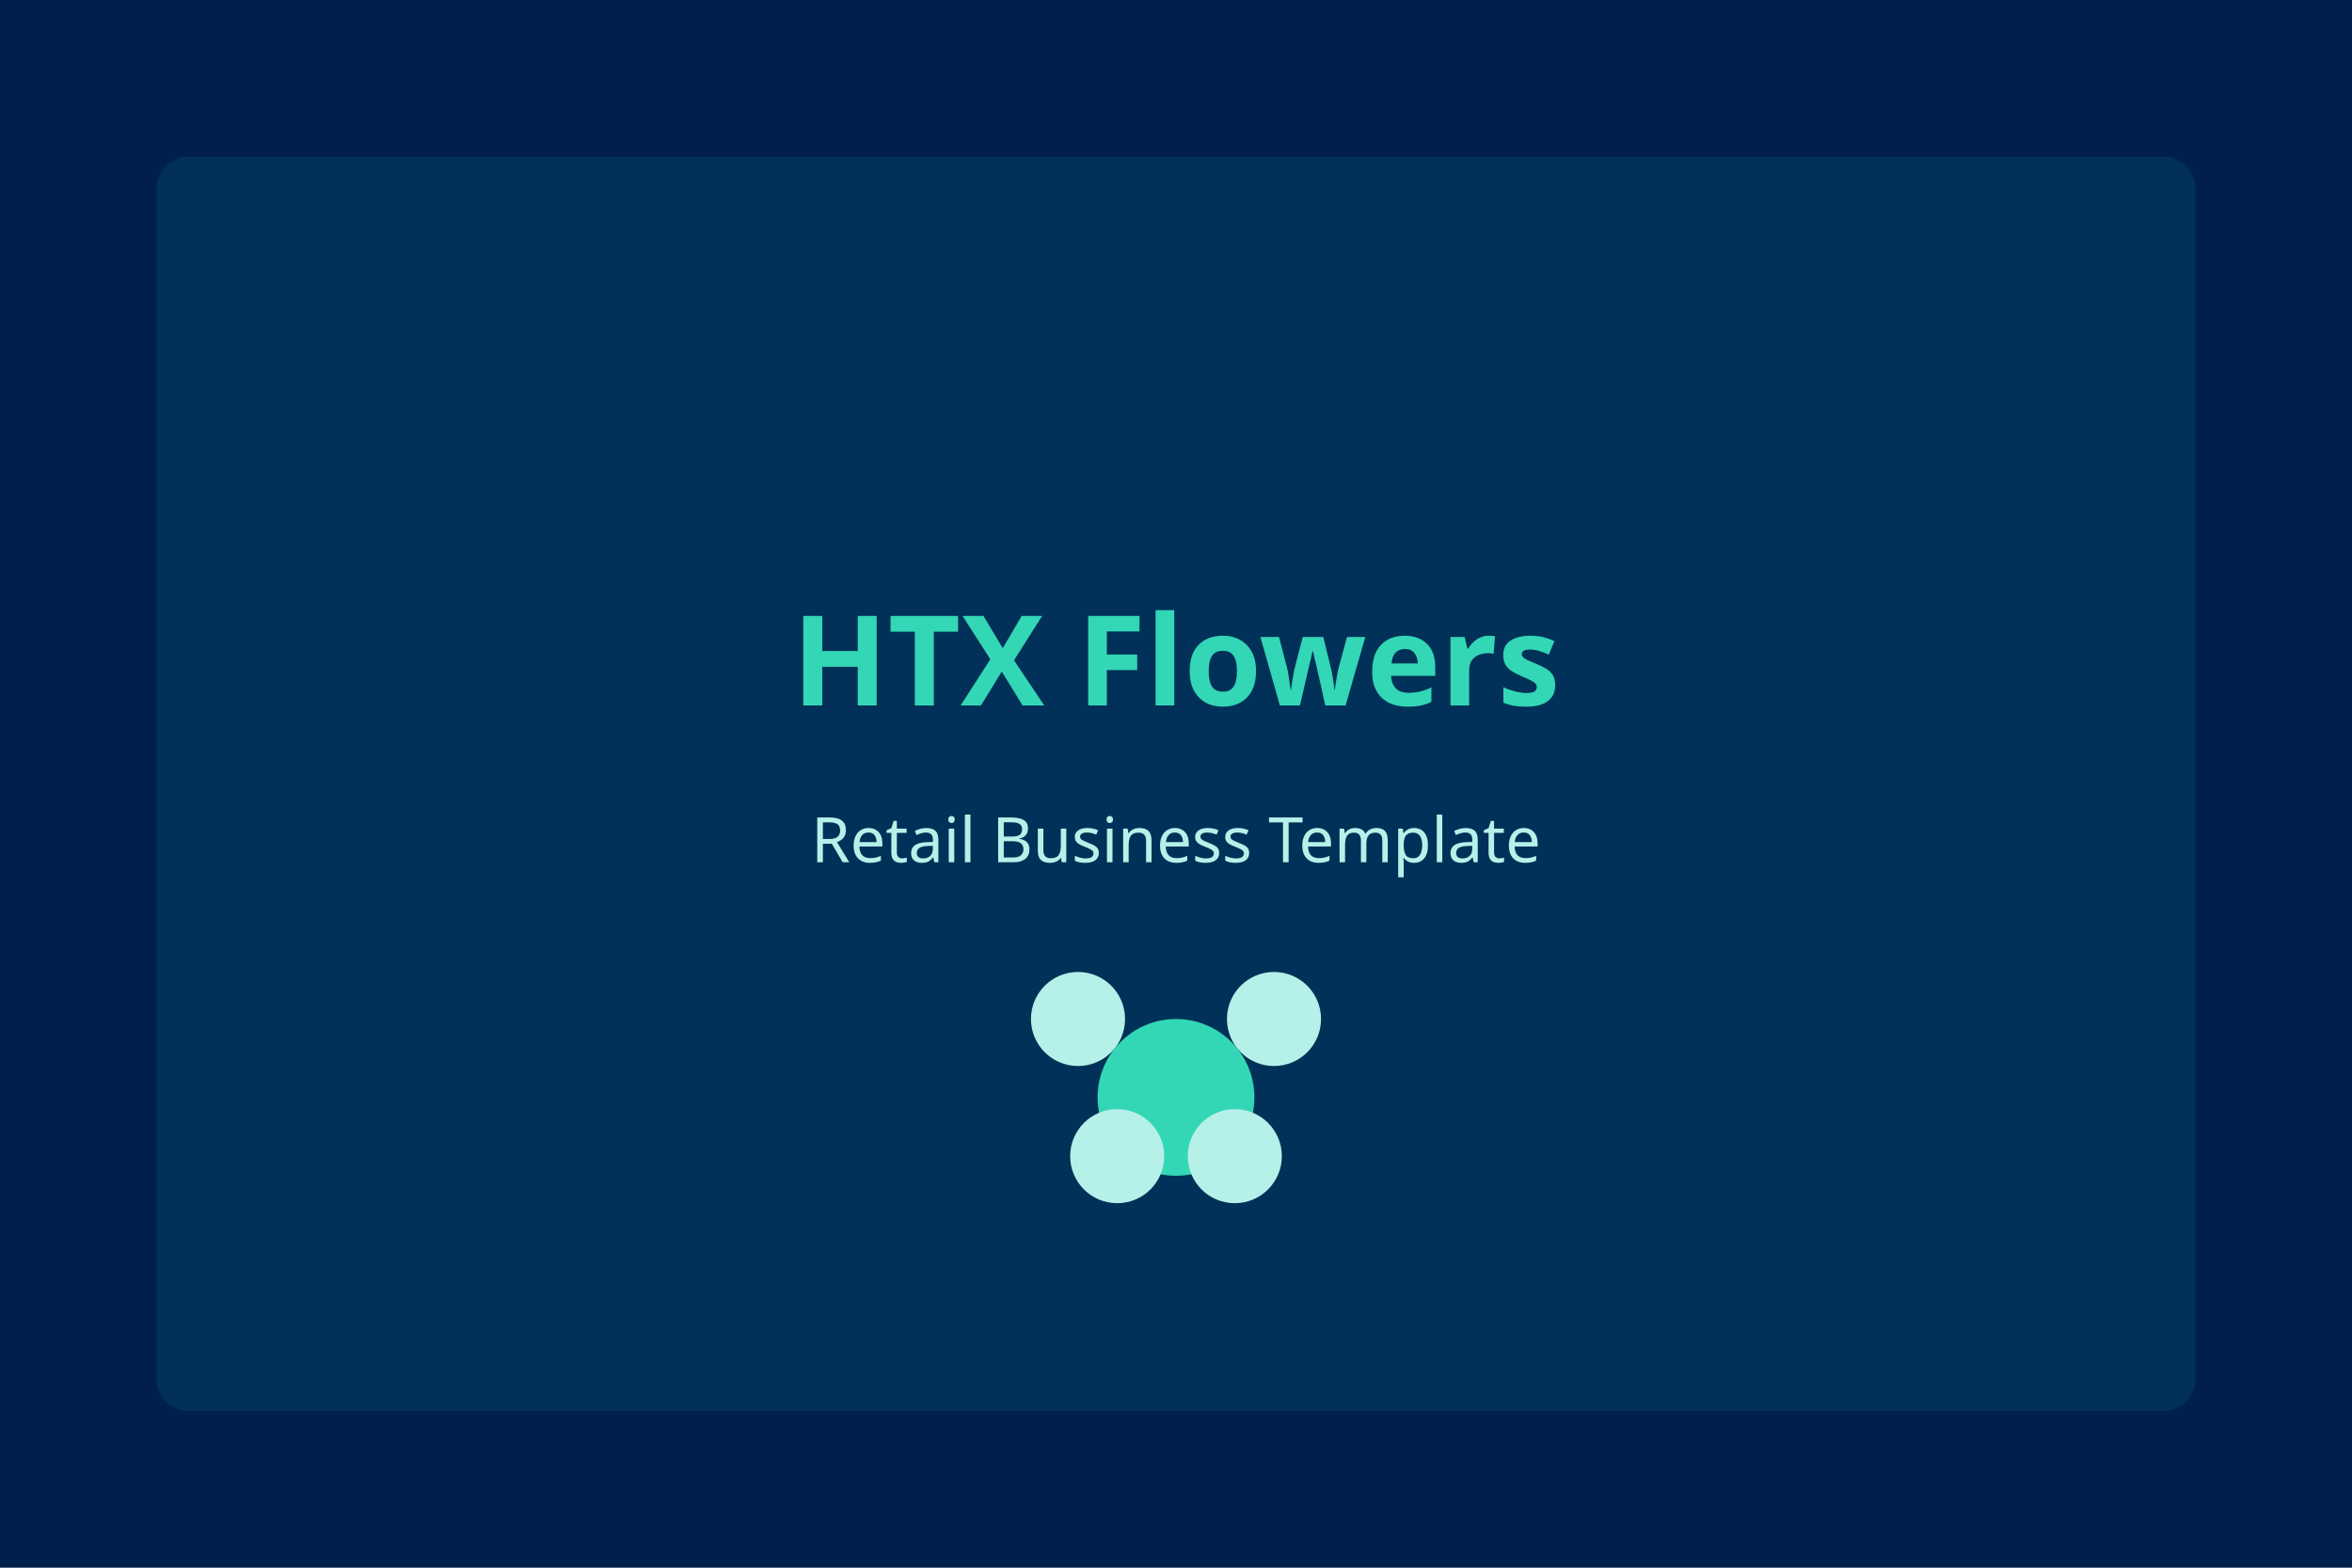
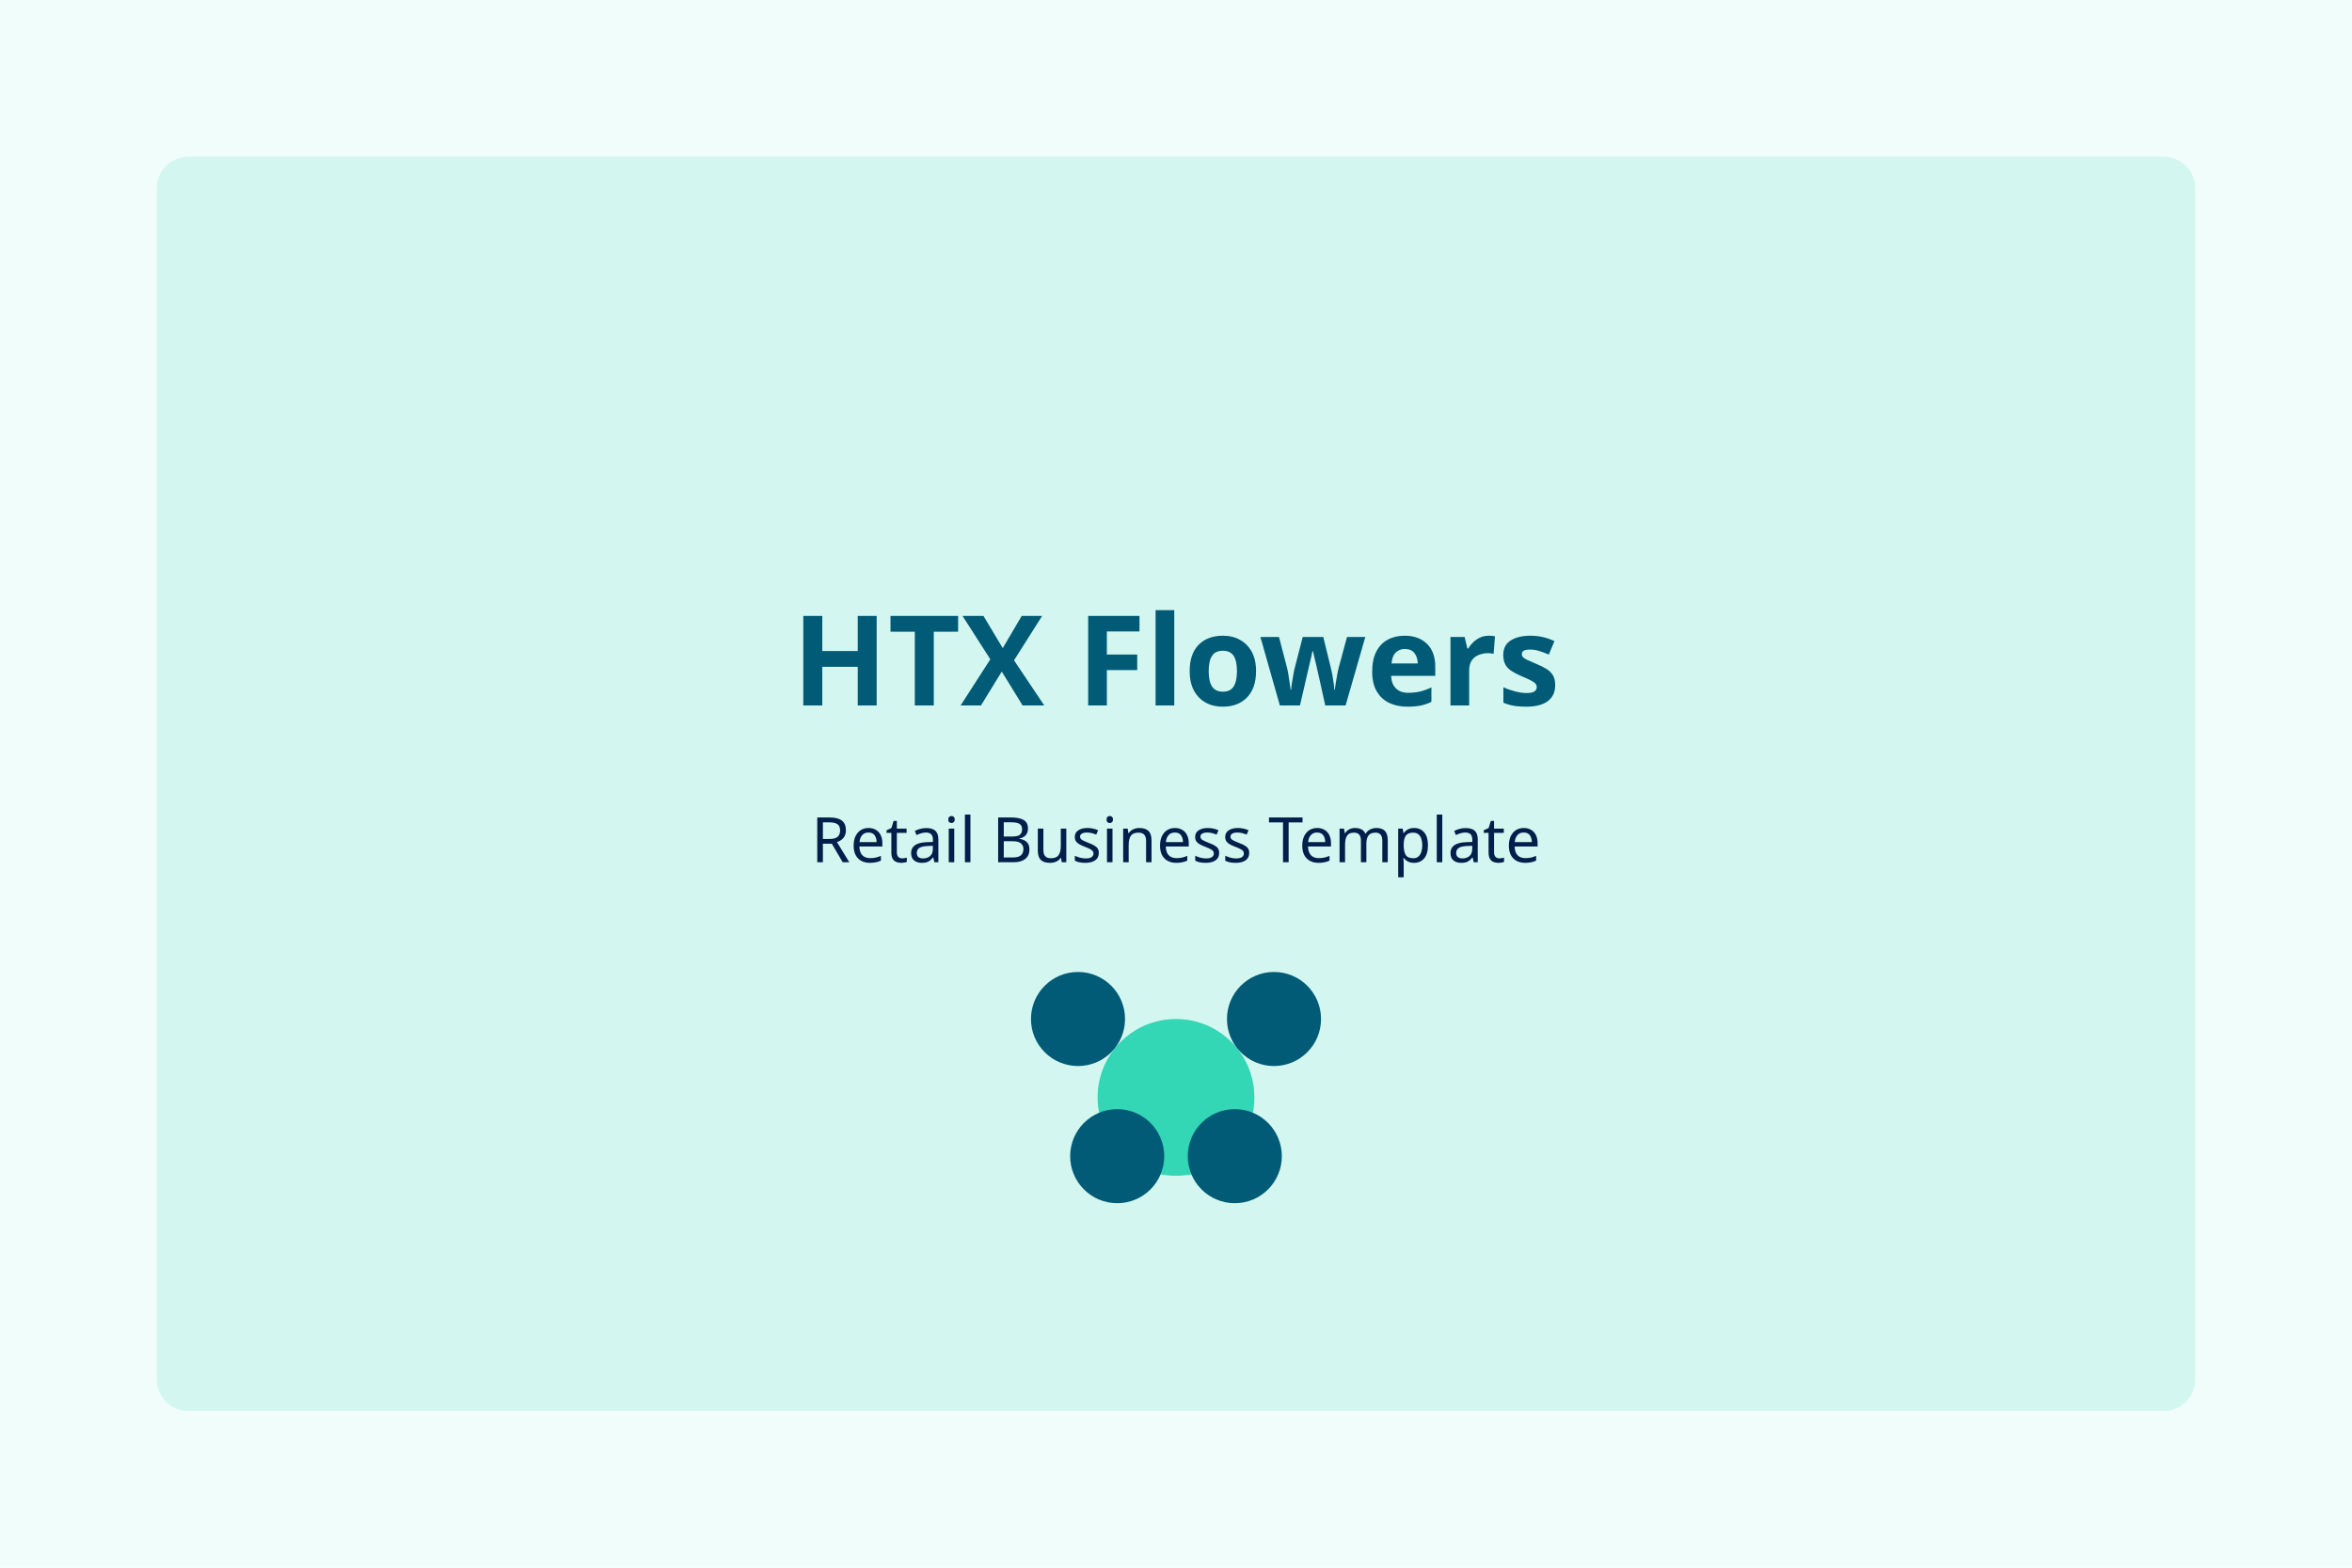
<svg xmlns="http://www.w3.org/2000/svg" viewBox="0 0 600 400" fill="none">
-   <rect width="600" height="400" fill="#011F4B" />
-   <rect x="40" y="40" width="520" height="320" rx="8" fill="#015B77" fill-opacity="0.3" />
-   <text x="300" y="180" text-anchor="middle" fill="#33D6B5" font-family="system-ui" font-size="32" font-weight="bold">HTX Flowers</text>
-   <text x="300" y="220" text-anchor="middle" fill="#B5F1E9" font-family="system-ui" font-size="16">Retail Business Template</text>
+   <rect width="600" height="400" fill="#F0FDFA" />
+   <rect x="40" y="40" width="520" height="320" rx="8" fill="#33D6B5" fill-opacity="0.15" />
+   <text x="300" y="180" text-anchor="middle" fill="#015B77" font-family="system-ui" font-size="32" font-weight="bold">HTX Flowers</text>
+   <text x="300" y="220" text-anchor="middle" fill="#011F4B" font-family="system-ui" font-size="16">Retail Business Template</text>
  <circle cx="300" cy="280" r="20" fill="#33D6B5" />
-   <circle cx="275" cy="260" r="12" fill="#B5F1E9" />
-   <circle cx="325" cy="260" r="12" fill="#B5F1E9" />
-   <circle cx="285" cy="295" r="12" fill="#B5F1E9" />
-   <circle cx="315" cy="295" r="12" fill="#B5F1E9" />
+   <circle cx="275" cy="260" r="12" fill="#015B77" />
+   <circle cx="325" cy="260" r="12" fill="#015B77" />
+   <circle cx="285" cy="295" r="12" fill="#015B77" />
+   <circle cx="315" cy="295" r="12" fill="#015B77" />
</svg>
